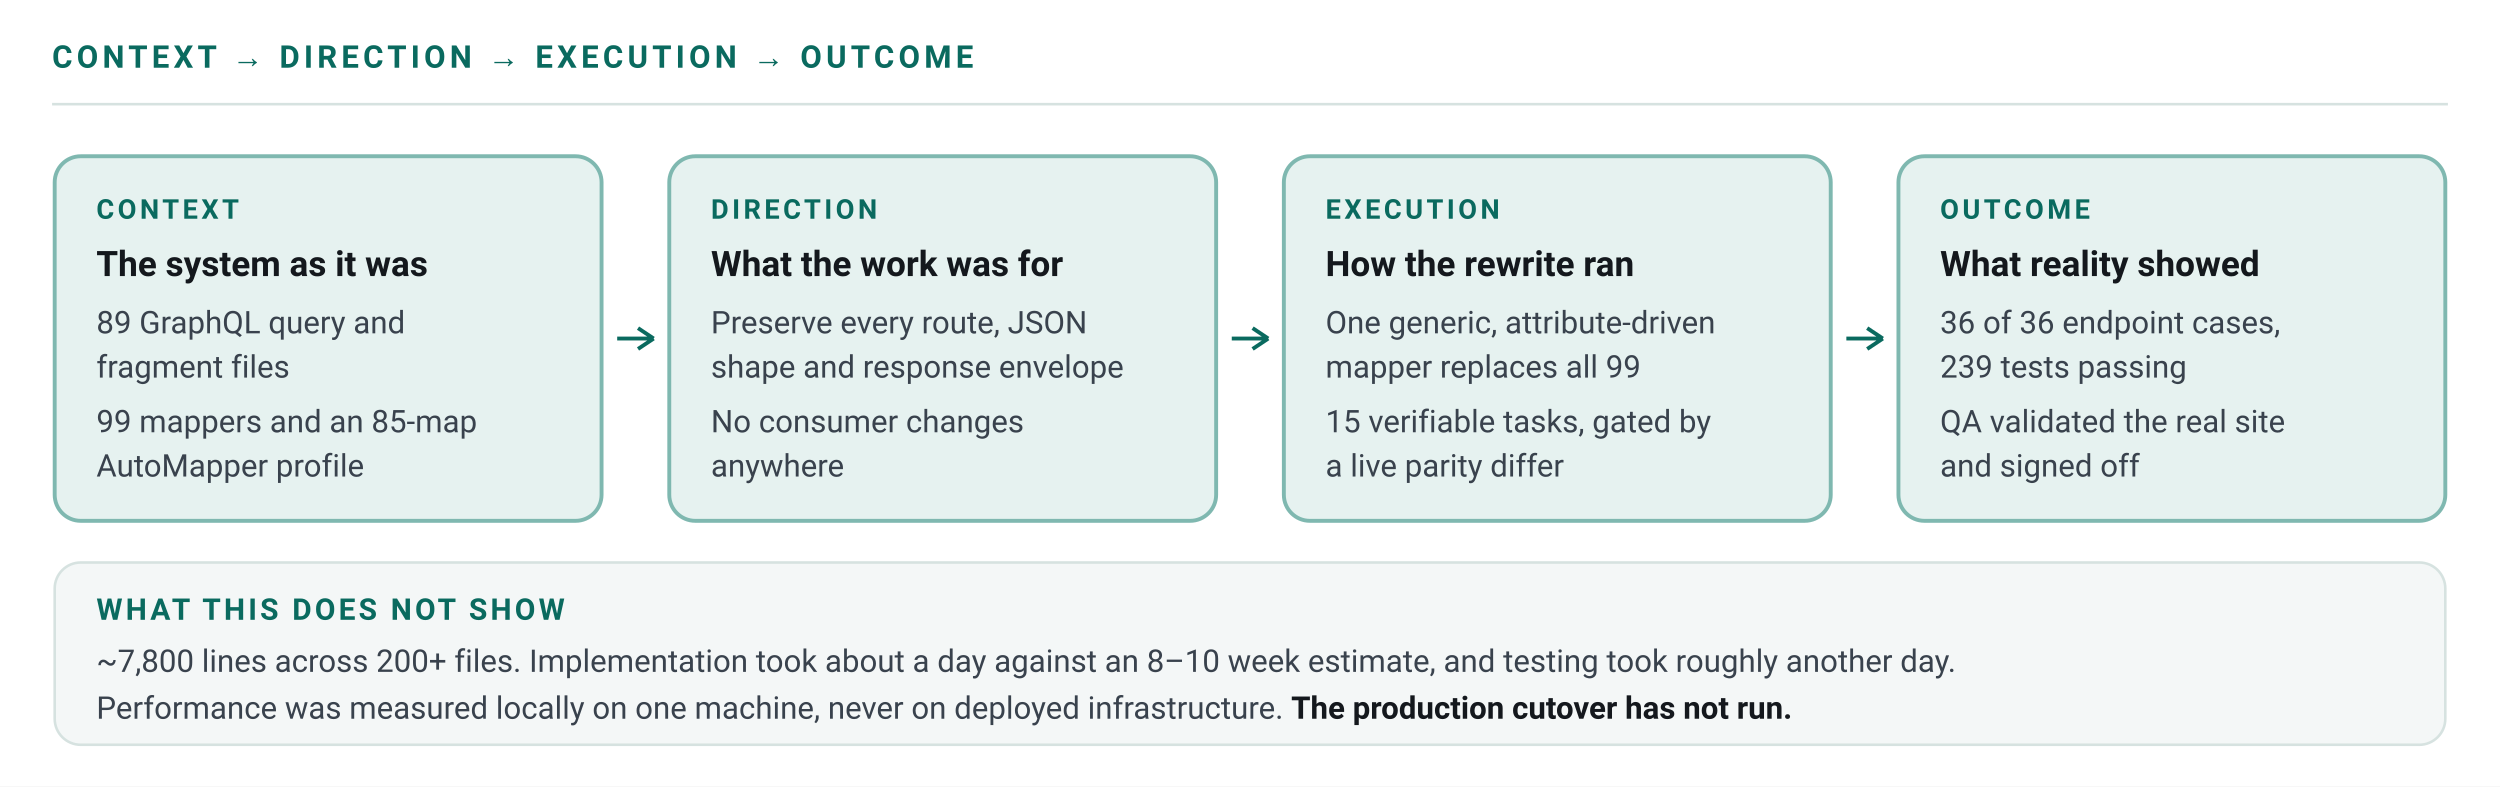
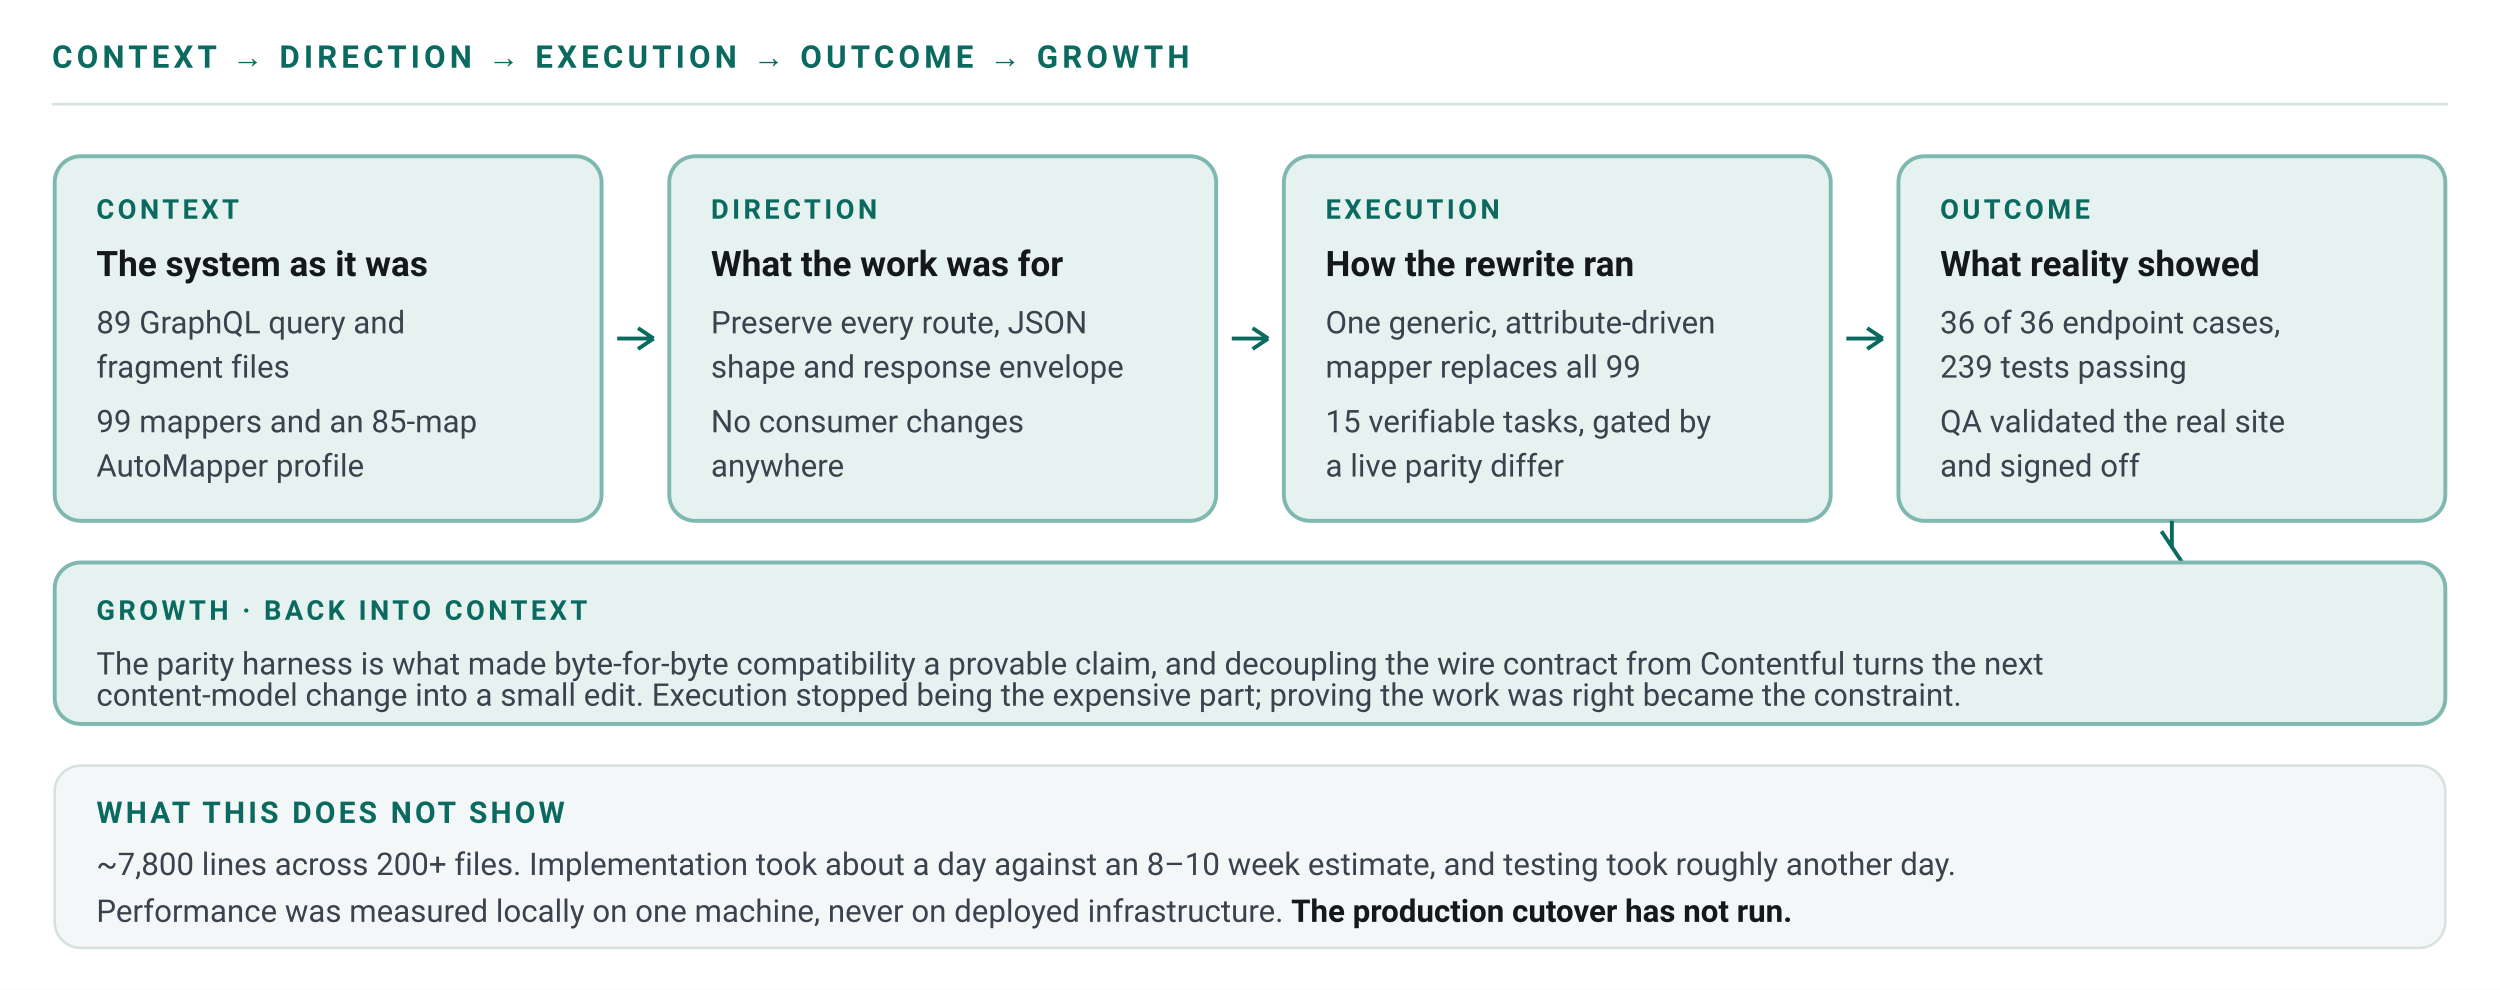
- <svg xmlns="http://www.w3.org/2000/svg" viewBox="0 0 960 302" width="960" height="302" role="img" aria-labelledby="title desc" font-family="system-ui, -apple-system, 'Segoe UI', Roboto, Arial, sans-serif">
-   <rect width="960" height="302" fill="#ffffff" />
-   <text x="20" y="26" font-size="12" font-weight="700" fill="#0a6a5f" letter-spacing="1.6">CONTEXT → DIRECTION → EXECUTION → OUTCOME</text>
+ <svg xmlns="http://www.w3.org/2000/svg" viewBox="0 0 960 380" width="960" height="380" role="img" aria-labelledby="title desc" font-family="system-ui, -apple-system, 'Segoe UI', Roboto, Arial, sans-serif">
+   <rect width="960" height="380" fill="#ffffff" />
+   <text x="20" y="26" font-size="12" font-weight="700" fill="#0a6a5f" letter-spacing="1.6">CONTEXT → DIRECTION → EXECUTION → OUTCOME → GROWTH</text>
  <line x1="20" y1="40" x2="940" y2="40" stroke="#d6e2e0" stroke-width="1" />
  <g stroke="#7fb8b0" stroke-width="1.5" fill="#e6f2f0">
    <rect x="21" y="60" width="210" height="140" rx="10" />
    <rect x="257" y="60" width="210" height="140" rx="10" />
    <rect x="493" y="60" width="210" height="140" rx="10" />
    <rect x="729" y="60" width="210" height="140" rx="10" />
  </g>
  <g fill="#0a6a5f" font-size="10.5" font-weight="700" letter-spacing="1.3">
    <text x="37" y="84">CONTEXT</text>
    <text x="273" y="84">DIRECTION</text>
    <text x="509" y="84">EXECUTION</text>
    <text x="745" y="84">OUTCOME</text>
  </g>
  <g fill="#14181d" font-size="13.5" font-weight="700">
    <text x="37" y="106">The system as it was</text>
    <text x="273" y="106">What the work was for</text>
    <text x="509" y="106">How the rewrite ran</text>
    <text x="745" y="106">What reality showed</text>
  </g>
  <g fill="#39424d" font-size="12">
    <text x="37" y="128">89 GraphQL query and</text>
    <text x="37" y="145">fragment files</text>
    <text x="37" y="166">99 mappers and an 85-map</text>
    <text x="37" y="183">AutoMapper profile</text>
    <text x="273" y="128">Preserve every route, JSON</text>
    <text x="273" y="145">shape and response envelope</text>
    <text x="273" y="166">No consumer changes</text>
    <text x="273" y="183">anywhere</text>
    <text x="509" y="128">One generic, attribute-driven</text>
    <text x="509" y="145">mapper replaces all 99</text>
    <text x="509" y="166">15 verifiable tasks, gated by</text>
    <text x="509" y="183">a live parity differ</text>
    <text x="745" y="128">36 of 36 endpoint cases,</text>
    <text x="745" y="145">239 tests passing</text>
    <text x="745" y="166">QA validated the real site</text>
    <text x="745" y="183">and signed off</text>
  </g>
  <g stroke="#0a6a5f" stroke-width="1.5" fill="none">
    <path d="M237 130h14M251 130l-6-4M251 130l-6 4" />
    <path d="M473 130h14M487 130l-6-4M487 130l-6 4" />
    <path d="M709 130h14M723 130l-6-4M723 130l-6 4" />
  </g>
-   <rect x="21" y="216" width="918" height="70" rx="10" fill="#f4f7f7" stroke="#d6e2e0" stroke-width="1" />
-   <text x="37" y="238" font-size="11.5" font-weight="700" fill="#0a6a5f" letter-spacing="1.2">WHAT THIS DOES NOT SHOW</text>
-   <text x="37" y="258" font-size="12" fill="#39424d">~7,800 lines across 200+ files. Implementation took about a day against an 8–10 week estimate, and testing took roughly another day.</text>
-   <text x="37" y="276" font-size="12" fill="#39424d">Performance was measured locally on one machine, never on deployed infrastructure. <tspan font-weight="700" fill="#14181d">The production cutover has not run.</tspan>
+   <path d="M834 200v10M834 210l-4-6M834 210l4 6" stroke="#0a6a5f" stroke-width="1.5" fill="none" />
+   <rect x="21" y="216" width="918" height="62" rx="10" fill="#e6f2f0" stroke="#7fb8b0" stroke-width="1.5" />
+   <text x="37" y="238" font-size="10.5" font-weight="700" fill="#0a6a5f" letter-spacing="1.3">GROWTH · BACK INTO CONTEXT</text>
+   <text x="37" y="259" font-size="12" fill="#39424d">The parity harness is what made byte-for-byte compatibility a provable claim, and decoupling the wire contract from Contentful turns the next</text>
+   <text x="37" y="271" font-size="12" fill="#39424d">content-model change into a small edit. Execution stopped being the expensive part; proving the work was right became the constraint.</text>
+   <rect x="21" y="294" width="918" height="70" rx="10" fill="#f4f7f7" stroke="#d6e2e0" stroke-width="1" />
+   <text x="37" y="316" font-size="11.5" font-weight="700" fill="#0a6a5f" letter-spacing="1.2">WHAT THIS DOES NOT SHOW</text>
+   <text x="37" y="336" font-size="12" fill="#39424d">~7,800 lines across 200+ files. Implementation took about a day against an 8–10 week estimate, and testing took roughly another day.</text>
+   <text x="37" y="354" font-size="12" fill="#39424d">Performance was measured locally on one machine, never on deployed infrastructure. <tspan font-weight="700" fill="#14181d">The production cutover has not run.</tspan>
  </text>
</svg>
